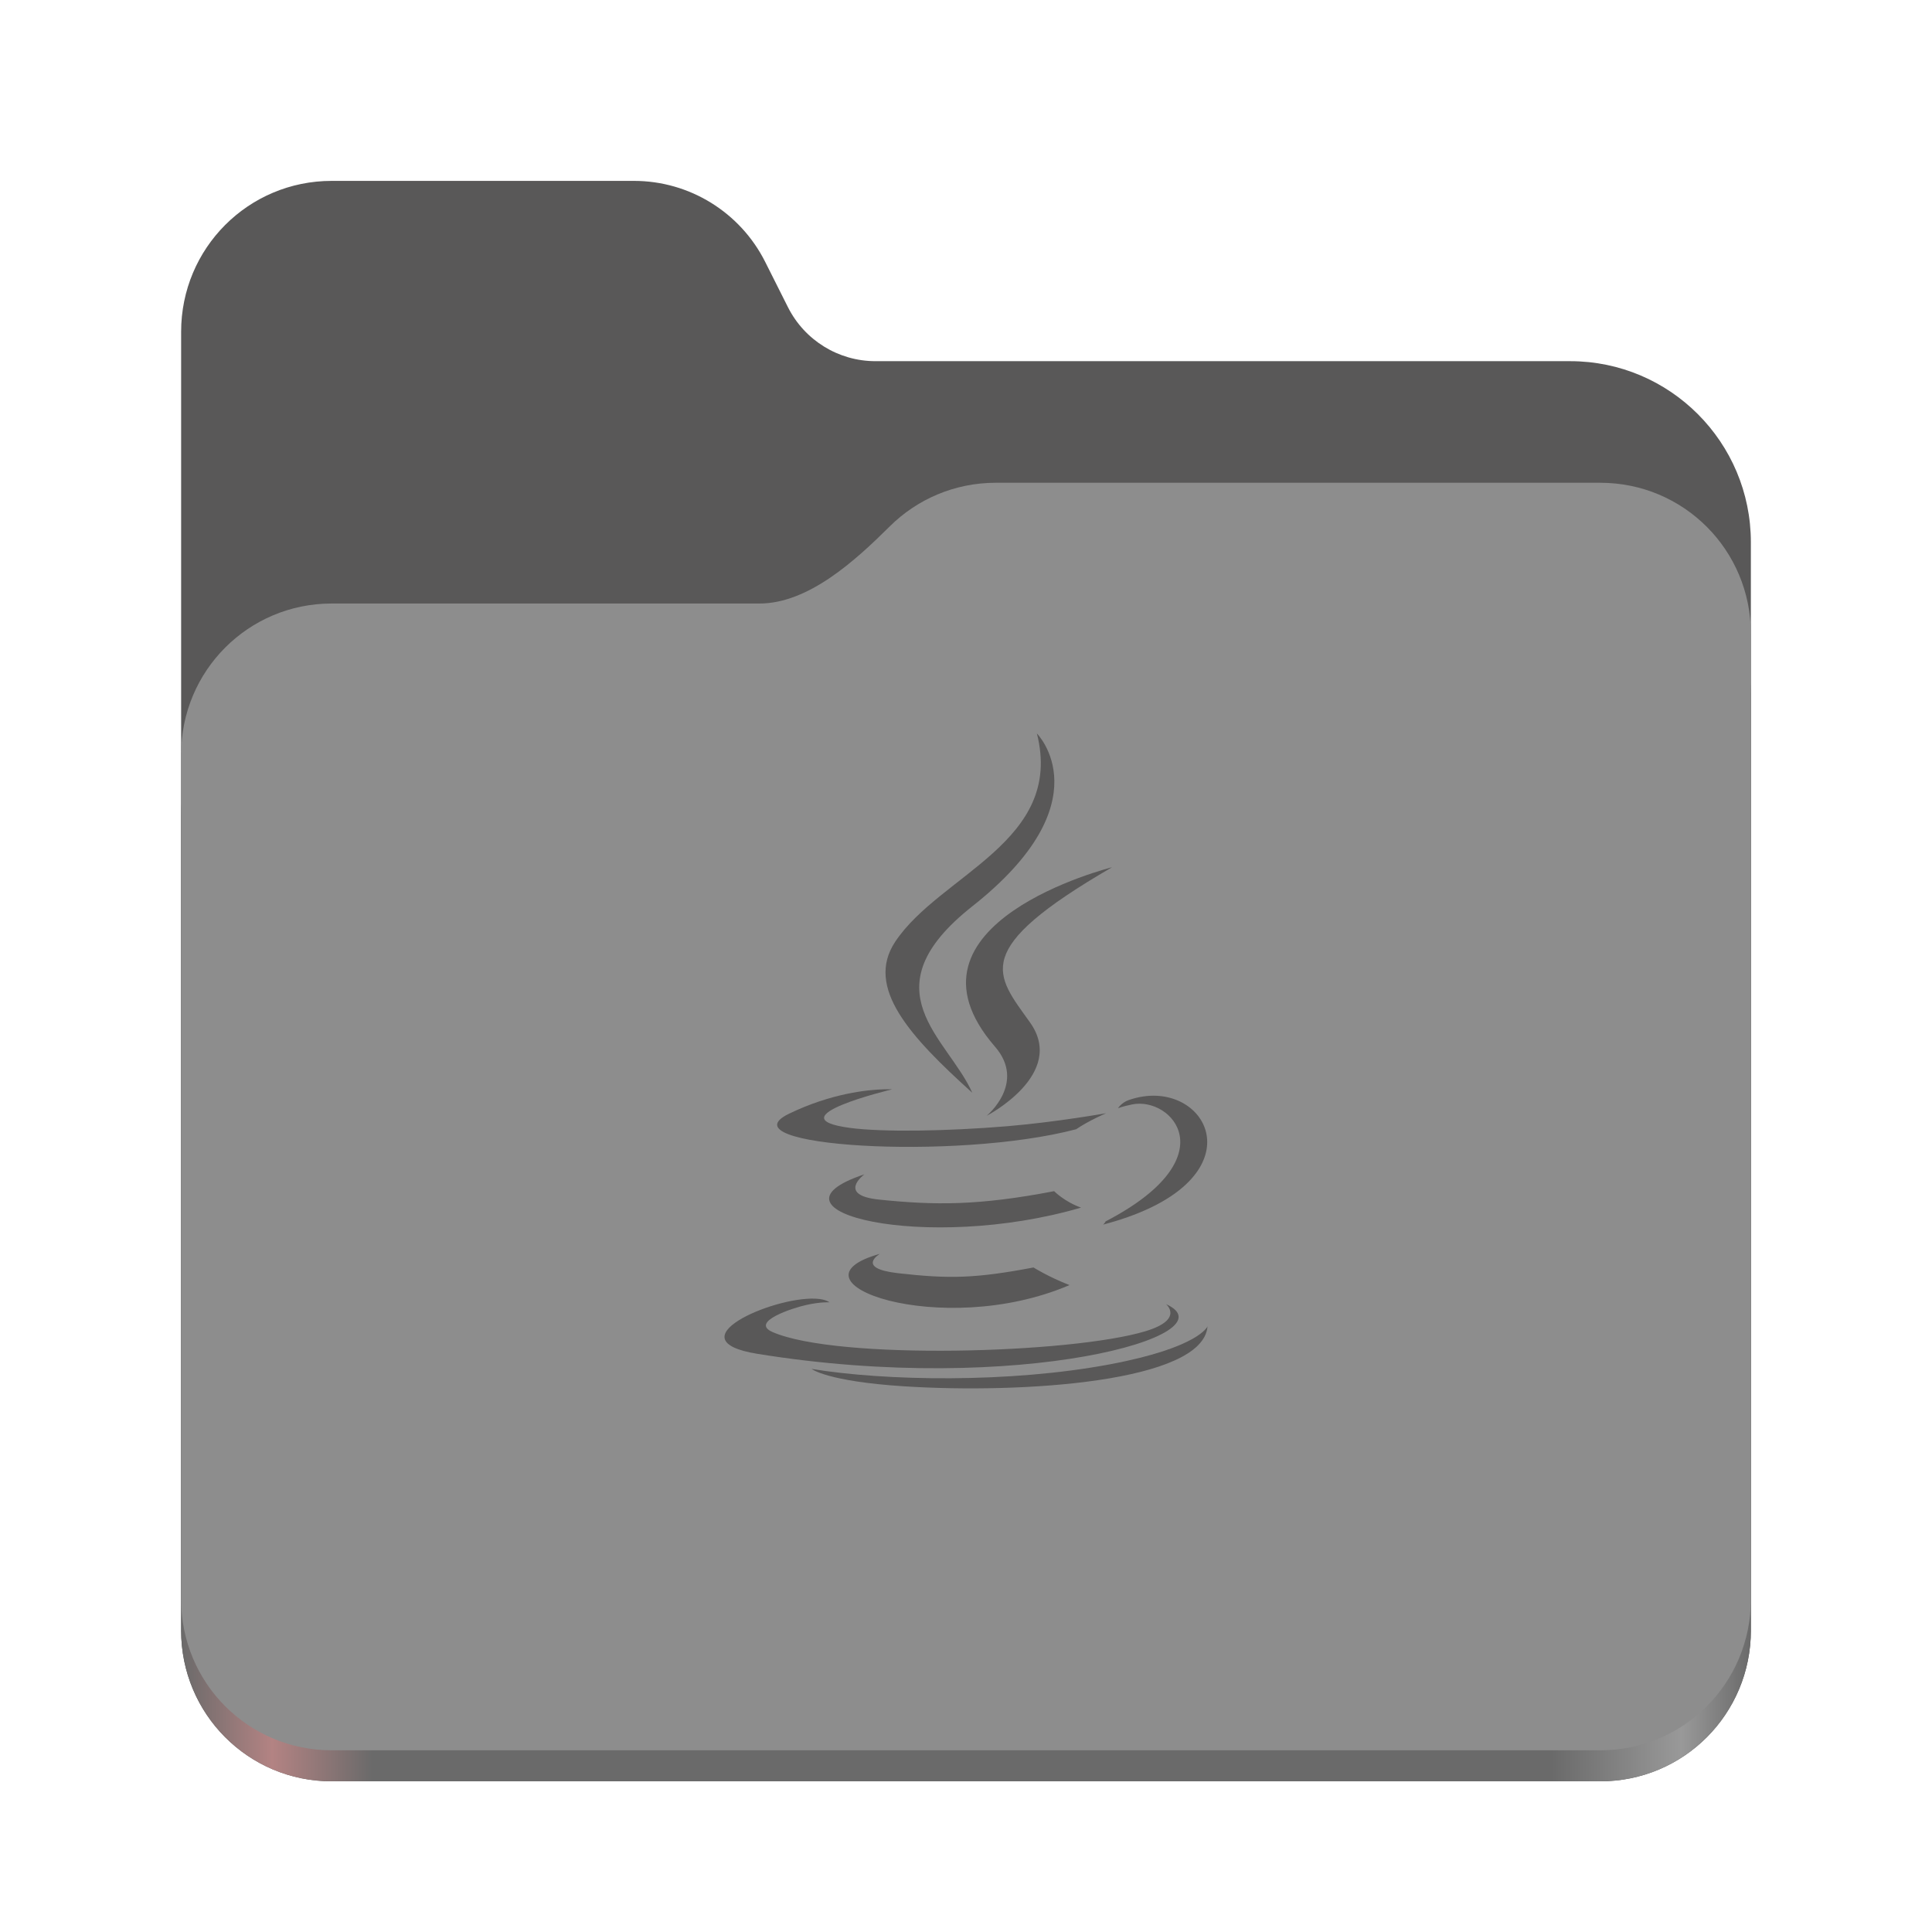
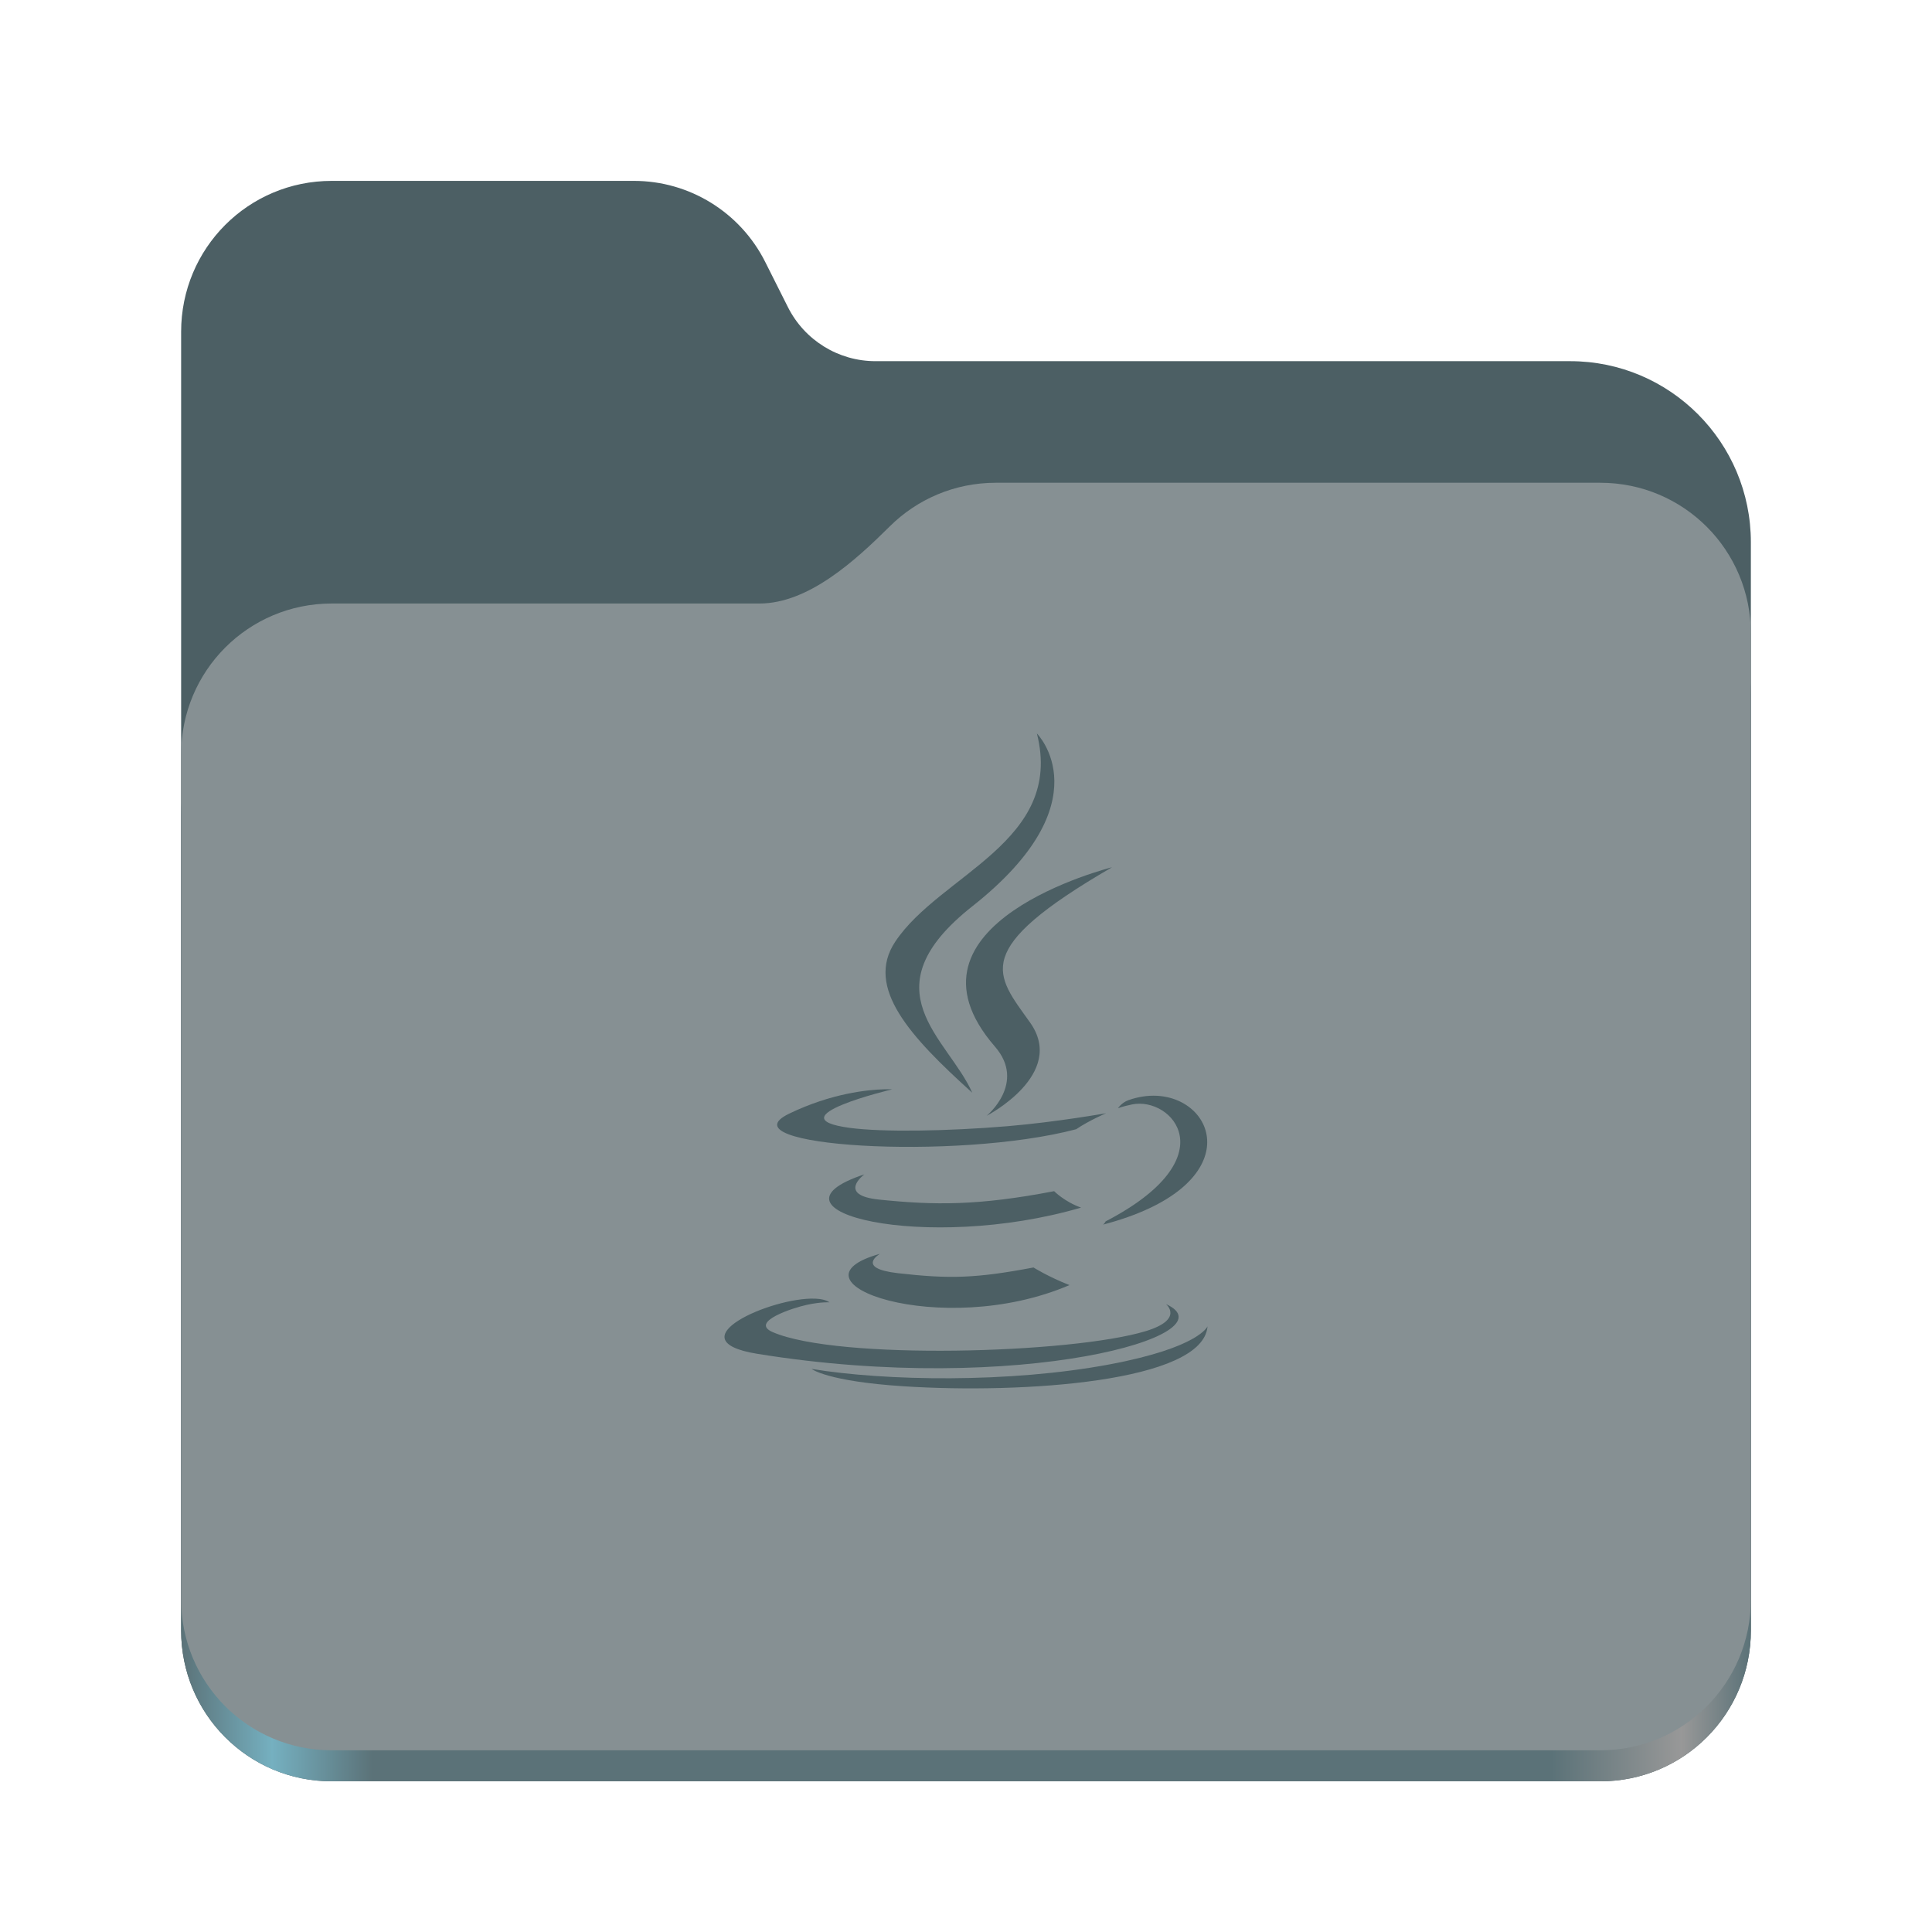
<svg xmlns="http://www.w3.org/2000/svg" xmlns:xlink="http://www.w3.org/1999/xlink" height="128" viewBox="0 0 128 128" width="128" version="1.1" id="svg5248">
  <defs id="defs5252">
    <linearGradient xlink:href="#linearGradient2023" id="linearGradient2025" x1="2689.252" y1="-1106.803" x2="2918.07" y2="-1106.803" gradientUnits="userSpaceOnUse" />
    <linearGradient id="linearGradient2023">
-       <stop style="stop-color:#6a6a6a;stop-opacity:1;" offset="0" id="stop2019" />
-       <stop style="stop-color:#b38383;stop-opacity:1;" offset="0.058" id="stop2795" />
-       <stop style="stop-color:#6a6a6a;stop-opacity:1;" offset="0.122" id="stop2797" />
-       <stop style="stop-color:#6a6a6a;stop-opacity:1;" offset="0.873" id="stop2793" />
-       <stop style="stop-color:#999999;stop-opacity:1;" offset="0.956" id="stop2791" />
-       <stop style="stop-color:#6a6a6a;stop-opacity:1;" offset="1" id="stop2021" />
+       <stop style="stop-color:#5b7278;stop-opacity:1;" offset="0" id="stop2019" />
+       <stop style="stop-color:#75b0c0;stop-opacity:1;" offset="0.058" id="stop2795" />
+       <stop style="stop-color:#5b7278;stop-opacity:1;" offset="0.122" id="stop2797" />
+       <stop style="stop-color:#5b7278;stop-opacity:1;" offset="0.873" id="stop2793" />
+       <stop style="stop-color:#989898;stop-opacity:1;" offset="0.956" id="stop2791" />
+       <stop style="stop-color:#5b7278;stop-opacity:1;" offset="1" id="stop2021" />
    </linearGradient>
  </defs>
  <linearGradient id="a" gradientUnits="userSpaceOnUse" x1="12" x2="116" y1="64" y2="64">
    <stop offset="0" stop-color="#3d3846" id="stop5214" />
    <stop offset="0.05" stop-color="#77767b" id="stop5216" />
    <stop offset="0.1" stop-color="#5e5c64" id="stop5218" />
    <stop offset="0.9" stop-color="#504e56" id="stop5220" />
    <stop offset="0.95" stop-color="#77767b" id="stop5222" />
    <stop offset="1" stop-color="#3d3846" id="stop5224" />
  </linearGradient>
  <linearGradient id="b" gradientUnits="userSpaceOnUse" x1="12" x2="112.041" y1="60" y2="80.988">
    <stop offset="0" stop-color="#77767b" id="stop5227" />
    <stop offset="0.384" stop-color="#9a9996" id="stop5229" />
    <stop offset="0.721" stop-color="#77767b" id="stop5231" />
    <stop offset="1" stop-color="#68666f" id="stop5233" />
  </linearGradient>
  <g id="g760" style="display:inline;stroke-width:1.264;enable-background:new" transform="matrix(0.4545101,0,0,0.4555215,-1210.292,616.1566)">
-     <path id="rect1135" style="fill:#595858;fill-opacity:1;stroke-width:8.791;stroke-linecap:round;stop-color:#000000" d="m 2711.206,-1326.332 c -12.162,0 -21.954,9.791 -21.954,21.953 v 188.867 c 0,12.162 9.793,21.953 21.954,21.953 h 184.909 c 12.162,0 21.954,-9.791 21.954,-21.953 v -158.255 a 26.343,26.343 45 0 0 -26.343,-26.343 h -101.266 a 14.284,14.284 31.639 0 1 -12.758,-7.861 l -3.308,-6.57 a 21.426,21.426 31.639 0 0 -19.137,-11.791 z" />
+     <path id="rect1135" style="fill:#4c5f64;fill-opacity:1;stroke-width:8.791;stroke-linecap:round;stop-color:#000000" d="m 2711.206,-1326.332 c -12.162,0 -21.954,9.791 -21.954,21.953 v 188.867 c 0,12.162 9.793,21.953 21.954,21.953 h 184.909 c 12.162,0 21.954,-9.791 21.954,-21.953 v -158.255 a 26.343,26.343 45 0 0 -26.343,-26.343 h -101.266 a 14.284,14.284 31.639 0 1 -12.758,-7.861 l -3.308,-6.57 a 21.426,21.426 31.639 0 0 -19.137,-11.791 z" />
    <path id="path1953" style="fill:url(#linearGradient2025);fill-opacity:1;stroke-width:8.791;stroke-linecap:round;stop-color:#000000" d="m 2808.014,-1273.645 c -6.043,0 -11.502,2.418 -15.465,6.343 -5.003,4.955 -11.848,11.22 -18.994,11.22 h -62.349 c -12.162,0 -21.954,9.791 -21.954,21.953 v 118.618 c 0,12.162 9.793,21.953 21.954,21.953 h 184.909 c 12.162,0 21.954,-9.791 21.954,-21.953 v -105.446 -13.172 -17.562 c 0,-12.162 -9.793,-21.953 -21.954,-21.953 z" />
-     <path id="rect1586" style="fill:#8d8d8d;fill-opacity:1;stroke-width:8.791;stroke-linecap:round;stop-color:#000000" d="m 2808.014,-1282.426 c -6.043,0 -11.502,2.418 -15.465,6.343 -5.003,4.955 -11.848,11.22 -18.994,11.22 h -62.349 c -12.162,0 -21.954,9.791 -21.954,21.953 v 122.887 c 0,12.162 9.793,21.953 21.954,21.953 h 184.909 c 12.162,0 21.954,-9.791 21.954,-21.953 v -109.715 -13.172 -17.562 c 0,-12.162 -9.793,-21.953 -21.954,-21.953 z" />
+     <path id="rect1586" style="fill:#869093;fill-opacity:1;stroke-width:8.791;stroke-linecap:round;stop-color:#000000" d="m 2808.014,-1282.426 c -6.043,0 -11.502,2.418 -15.465,6.343 -5.003,4.955 -11.848,11.22 -18.994,11.22 h -62.349 c -12.162,0 -21.954,9.791 -21.954,21.953 v 122.887 c 0,12.162 9.793,21.953 21.954,21.953 h 184.909 c 12.162,0 21.954,-9.791 21.954,-21.953 v -109.715 -13.172 -17.562 c 0,-12.162 -9.793,-21.953 -21.954,-21.953 z" />
  </g>
-   <g id="g4312" transform="matrix(1.333333,0,0,1.333333,442.7665,5.768558)" style="fill:#595858;fill-opacity:1">
-     <path style="fill:#595858;fill-opacity:1" d="m -274.602,50.122 c -0.439,-0.021 -0.912,0.046 -1.399,0.217 -0.342,0.122 -0.522,0.401 -0.522,0.401 0,0 0.214,-0.086 0.697,-0.187 1.97,-0.411 4.793,2.639 -1.312,5.811 -0.028,0.076 -0.124,0.16 -0.124,0.16 7.134,-1.876 5.733,-6.255 2.66,-6.402 z" id="path485" />
-     <path style="fill:#595858;fill-opacity:1" d="m -288.151,49.801 c -0.778,0.02 -2.598,0.188 -4.716,1.212 -3.34,1.616 8.261,2.351 14.266,0.772 0.624,-0.426 1.487,-0.796 1.487,-0.796 0,0 -2.456,0.439 -4.903,0.645 -2.995,0.251 -6.212,0.3 -7.825,0.084 -3.82,-0.51 2.096,-1.915 2.096,-1.915 0,0 -0.145,-0.01 -0.404,-0.003 z" id="path487" />
-     <path style="fill:#595858;fill-opacity:1" d="m -289.125,54.026 c -5.512,1.829 3.067,3.905 10.768,1.653 -0.819,-0.289 -1.339,-0.817 -1.339,-0.817 -3.764,0.725 -5.939,0.703 -8.694,0.419 -2.13,-0.22 -0.736,-1.254 -0.736,-1.254 z" id="path489" />
-     <path style="fill:#595858;fill-opacity:1" d="m -288.344,57.973 c -5.003,1.398 3.041,4.286 9.411,1.556 -1.043,-0.406 -1.788,-0.875 -1.788,-0.875 -2.842,0.538 -4.161,0.578 -6.74,0.283 -2.128,-0.245 -0.884,-0.965 -0.884,-0.965 z" id="path491" />
-     <path style="fill:#595858;fill-opacity:1" d="m -291.579,60.203 c -2.15,-0.083 -7.032,2.066 -2.865,2.741 12.988,2.106 23.675,-0.95 20.307,-2.47 0,0 0.92,0.758 -1.013,1.345 -3.677,1.114 -15.304,1.451 -18.533,0.045 -1.161,-0.505 1.016,-1.207 1.701,-1.354 0.714,-0.155 1.125,-0.124 1.125,-0.124 -0.161,-0.114 -0.414,-0.172 -0.721,-0.184 z" id="path493" />
-     <path style="fill:#595858;fill-opacity:1" d="m -272.075,61.58 c 0,0 -0.41,1.05 -4.843,1.885 -5.002,0.941 -11.172,0.832 -14.83,0.229 9e-5,-8.7e-5 0.75,0.618 4.602,0.865 5.86,0.375 14.858,-0.207 15.072,-2.979 z" id="path495" />
-     <path style="fill:#595858;fill-opacity:1" d="m -280.552,32.121 c 1.364,5.372 -4.81,6.997 -7.038,10.343 -1.518,2.279 0.743,4.726 3.827,7.509 -1.202,-2.718 -5.28,-5.095 0.003,-9.267 6.588,-5.201 3.209,-8.585 3.209,-8.585 z" id="path497" />
-     <path style="fill:#595858;fill-opacity:1" d="m -276.818,38.767 c 0,0 -11.138,2.783 -5.817,8.914 1.57,1.807 -0.413,3.435 -0.413,3.435 0,0 3.986,-2.059 2.156,-4.635 -1.709,-2.403 -3.023,-3.598 4.074,-7.714 z" id="path499" />
+   <g id="g4312" transform="matrix(1.333333,0,0,1.333333,442.7665,5.768558)" style="fill:#4c5f64;fill-opacity:1">
+     <path style="fill:#4c5f64;fill-opacity:1" d="m -274.602,50.122 c -0.439,-0.021 -0.912,0.046 -1.399,0.217 -0.342,0.122 -0.522,0.401 -0.522,0.401 0,0 0.214,-0.086 0.697,-0.187 1.97,-0.411 4.793,2.639 -1.312,5.811 -0.028,0.076 -0.124,0.16 -0.124,0.16 7.134,-1.876 5.733,-6.255 2.66,-6.402 z" id="path485" />
+     <path style="fill:#4c5f64;fill-opacity:1" d="m -288.151,49.801 c -0.778,0.02 -2.598,0.188 -4.716,1.212 -3.34,1.616 8.261,2.351 14.266,0.772 0.624,-0.426 1.487,-0.796 1.487,-0.796 0,0 -2.456,0.439 -4.903,0.645 -2.995,0.251 -6.212,0.3 -7.825,0.084 -3.82,-0.51 2.096,-1.915 2.096,-1.915 0,0 -0.145,-0.01 -0.404,-0.003 z" id="path487" />
+     <path style="fill:#4c5f64;fill-opacity:1" d="m -289.125,54.026 c -5.512,1.829 3.067,3.905 10.768,1.653 -0.819,-0.289 -1.339,-0.817 -1.339,-0.817 -3.764,0.725 -5.939,0.703 -8.694,0.419 -2.13,-0.22 -0.736,-1.254 -0.736,-1.254 z" id="path489" />
+     <path style="fill:#4c5f64;fill-opacity:1" d="m -288.344,57.973 c -5.003,1.398 3.041,4.286 9.411,1.556 -1.043,-0.406 -1.788,-0.875 -1.788,-0.875 -2.842,0.538 -4.161,0.578 -6.74,0.283 -2.128,-0.245 -0.884,-0.965 -0.884,-0.965 z" id="path491" />
+     <path style="fill:#4c5f64;fill-opacity:1" d="m -291.579,60.203 c -2.15,-0.083 -7.032,2.066 -2.865,2.741 12.988,2.106 23.675,-0.95 20.307,-2.47 0,0 0.92,0.758 -1.013,1.345 -3.677,1.114 -15.304,1.451 -18.533,0.045 -1.161,-0.505 1.016,-1.207 1.701,-1.354 0.714,-0.155 1.125,-0.124 1.125,-0.124 -0.161,-0.114 -0.414,-0.172 -0.721,-0.184 z" id="path493" />
+     <path style="fill:#4c5f64;fill-opacity:1" d="m -272.075,61.58 c 0,0 -0.41,1.05 -4.843,1.885 -5.002,0.941 -11.172,0.832 -14.83,0.229 9e-5,-8.7e-5 0.75,0.618 4.602,0.865 5.86,0.375 14.858,-0.207 15.072,-2.979 z" id="path495" />
+     <path style="fill:#4c5f64;fill-opacity:1" d="m -280.552,32.121 c 1.364,5.372 -4.81,6.997 -7.038,10.343 -1.518,2.279 0.743,4.726 3.827,7.509 -1.202,-2.718 -5.28,-5.095 0.003,-9.267 6.588,-5.201 3.209,-8.585 3.209,-8.585 z" id="path497" />
+     <path style="fill:#4c5f64;fill-opacity:1" d="m -276.818,38.767 c 0,0 -11.138,2.783 -5.817,8.914 1.57,1.807 -0.413,3.435 -0.413,3.435 0,0 3.986,-2.059 2.156,-4.635 -1.709,-2.403 -3.023,-3.598 4.074,-7.714 z" id="path499" />
  </g>
</svg>
